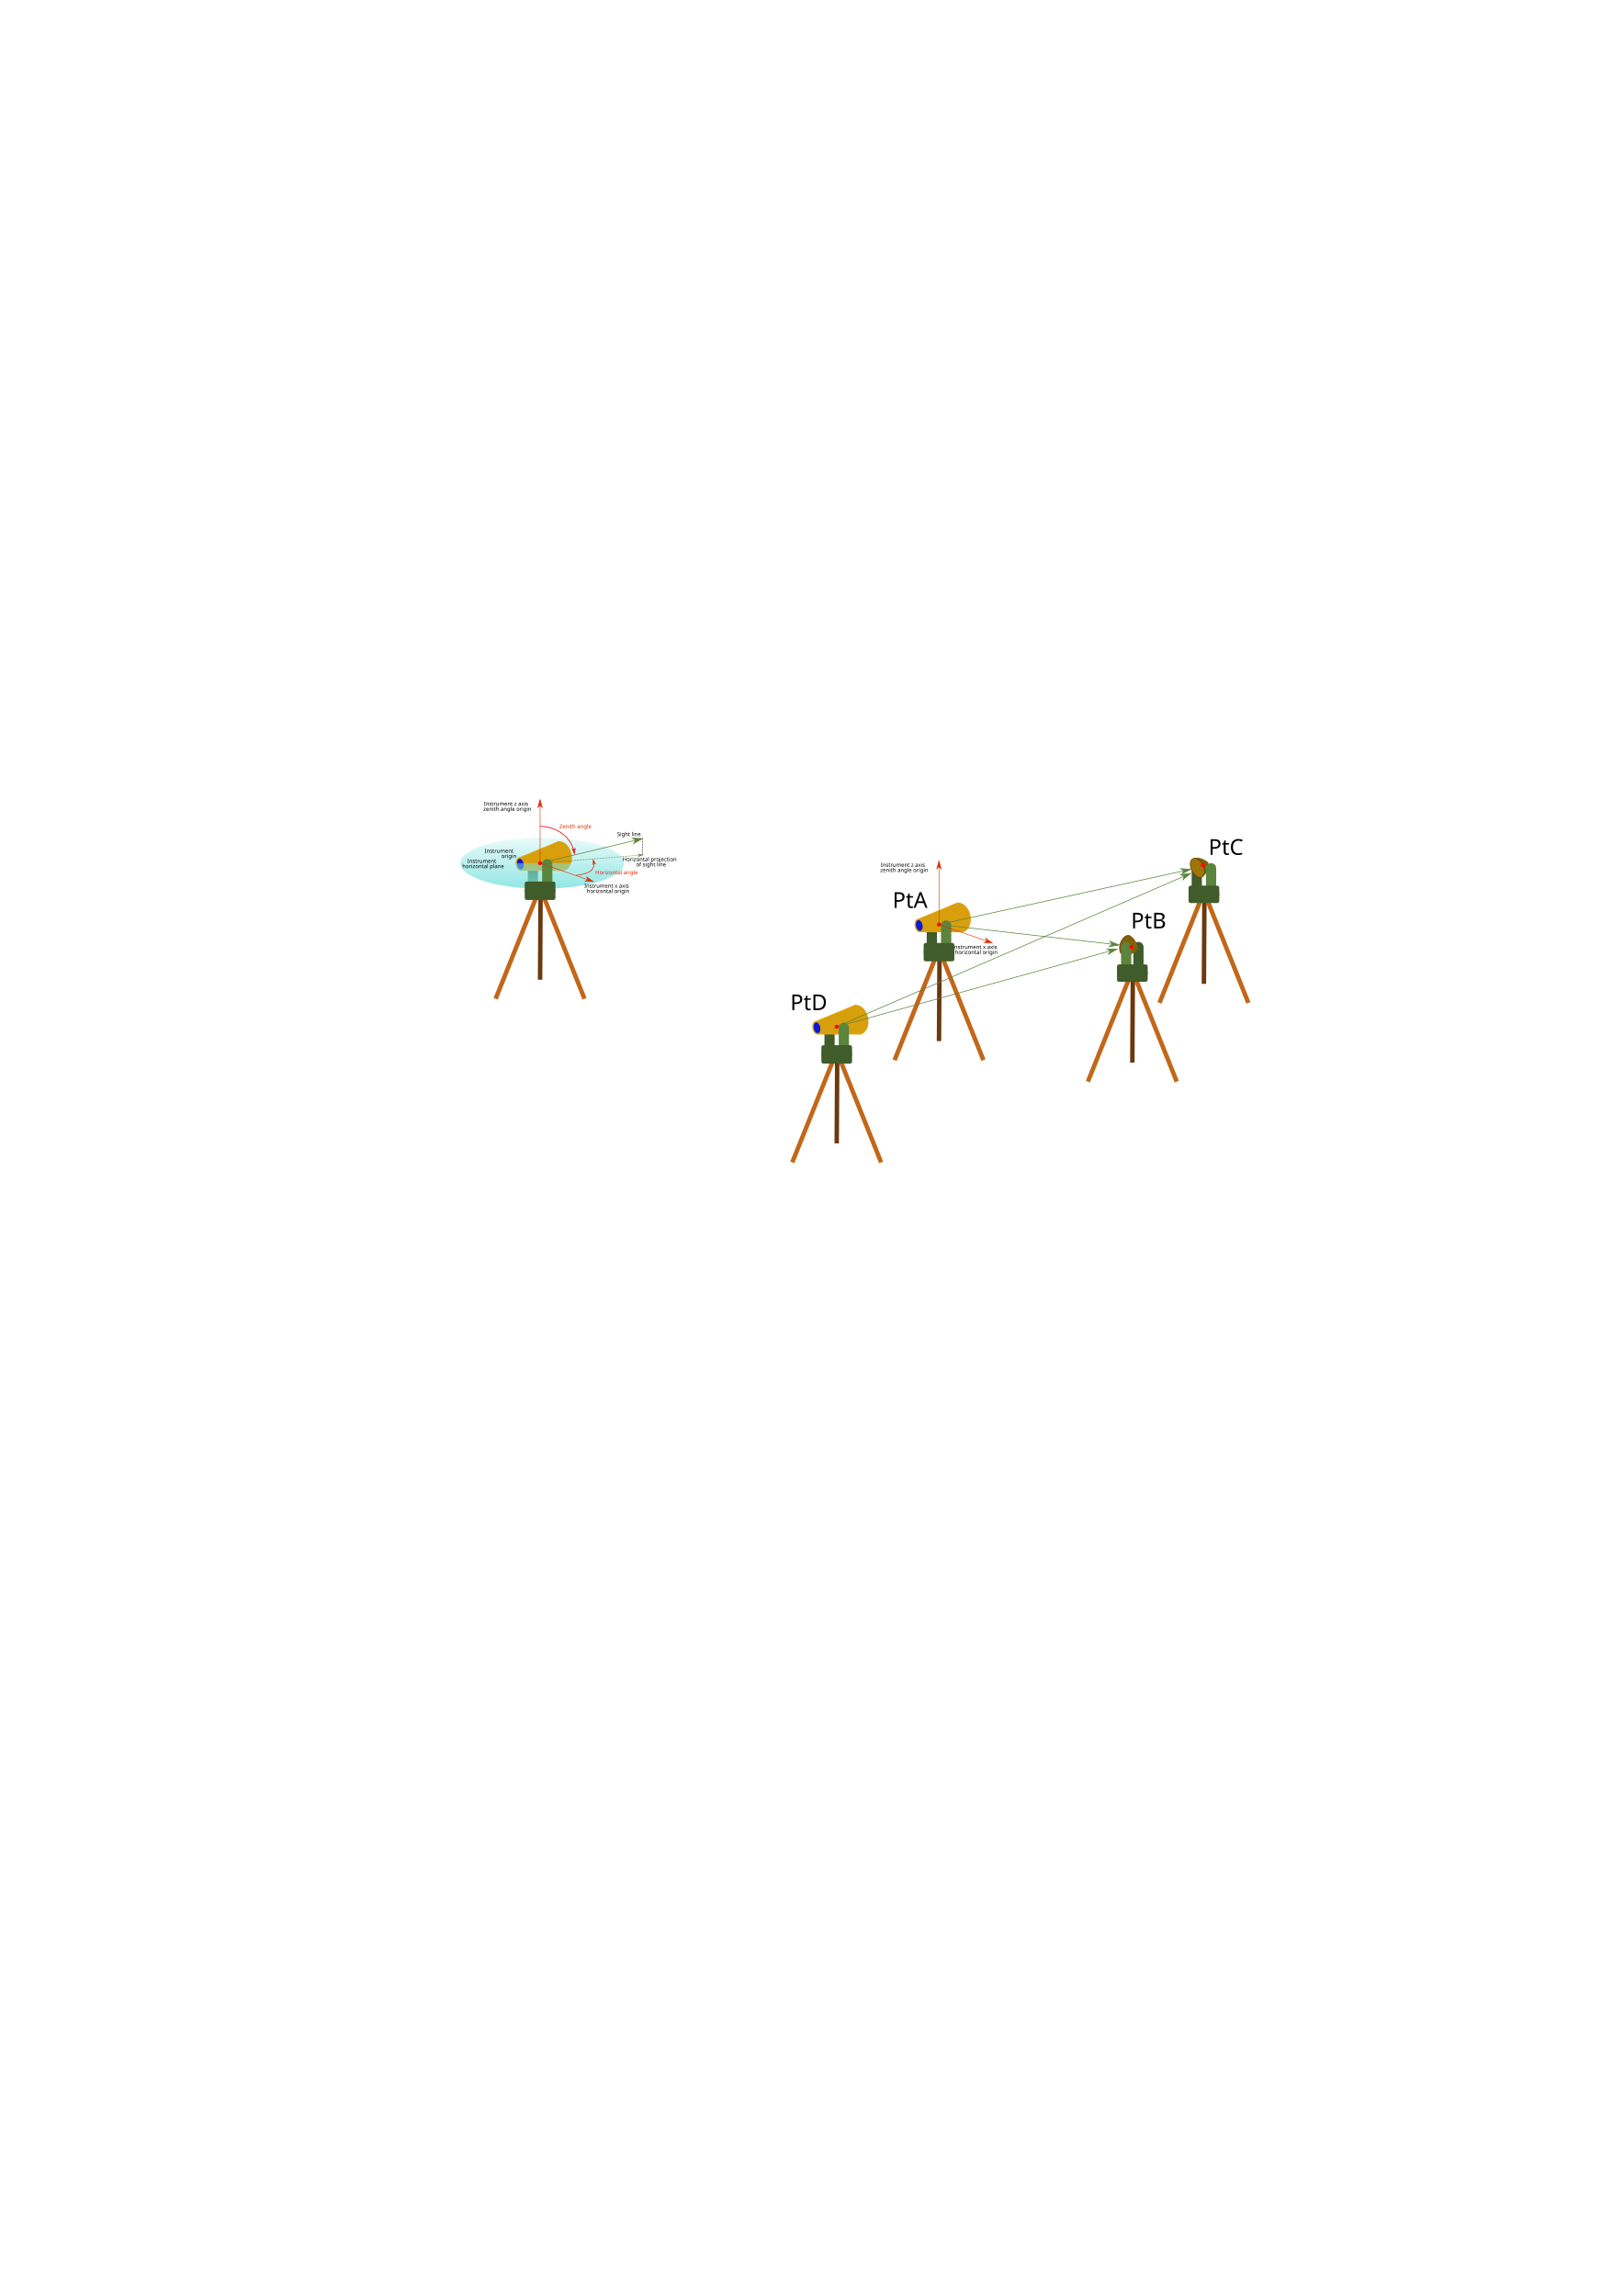
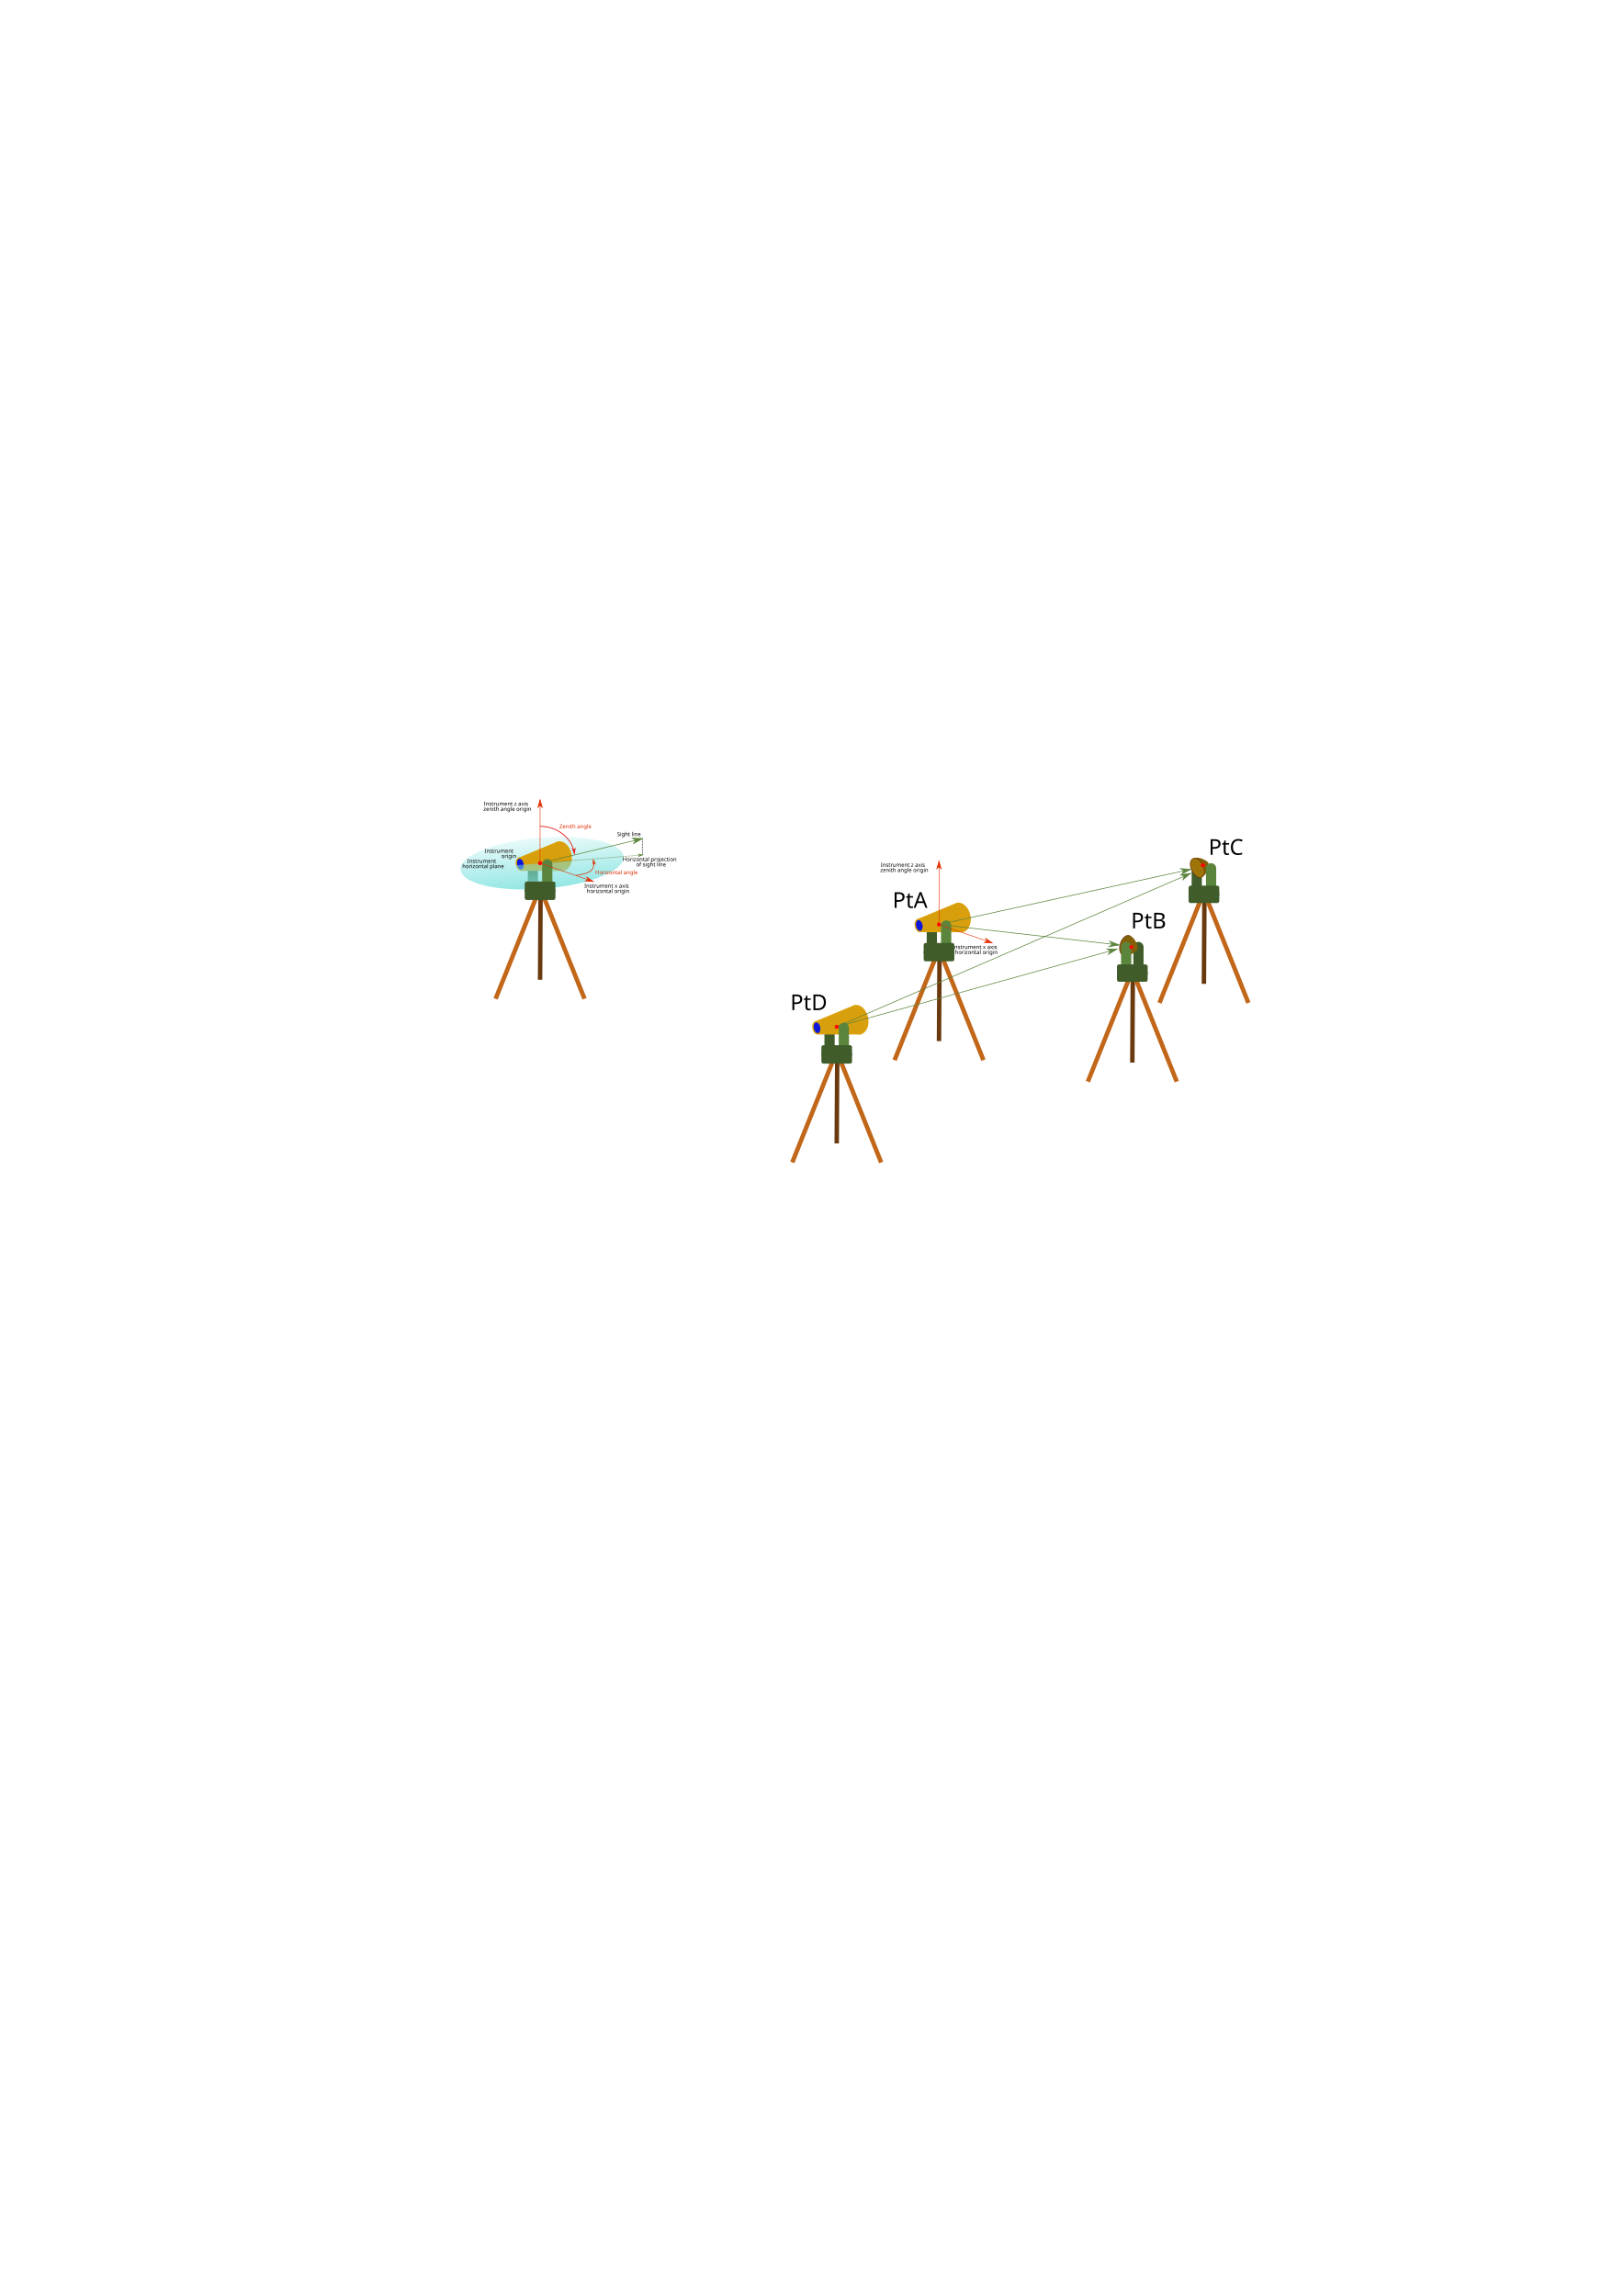
<svg xmlns="http://www.w3.org/2000/svg" xmlns:xlink="http://www.w3.org/1999/xlink" width="210mm" height="297mm" viewBox="0 0 210 297" version="1.1" id="svg5">
  <defs id="defs2">
    <marker style="overflow:visible;" id="marker51832" refX="0.0" refY="0.0" orient="auto">
      <path transform="scale(0.4) rotate(180) translate(10,0)" style="fill-rule:evenodd;fill:context-stroke;stroke:context-stroke;stroke-width:1.0pt;" d="M 0.0,0.0 L 5.0,-5.0 L -12.5,0.0 L 5.0,5.0 L 0.0,0.0 z " id="path22070" />
    </marker>
    <marker style="overflow:visible" id="Arrow1Mstart" refX="0.0" refY="0.0" orient="auto">
      <path transform="scale(0.4) translate(10,0)" style="fill-rule:evenodd;fill:context-stroke;stroke:context-stroke;stroke-width:1.0pt" d="M 0.0,0.0 L 5.0,-5.0 L -12.5,0.0 L 5.0,5.0 L 0.0,0.0 z " id="path22067" />
    </marker>
    <marker style="overflow:visible;" id="marker40979" refX="0.0" refY="0.0" orient="auto">
      <path transform="scale(0.4) rotate(180) translate(10,0)" style="fill-rule:evenodd;fill:context-stroke;stroke:context-stroke;stroke-width:1.0pt;" d="M 0.0,0.0 L 5.0,-5.0 L -12.5,0.0 L 5.0,5.0 L 0.0,0.0 z " id="path40977" />
    </marker>
    <marker style="overflow:visible" id="Arrow1Sstart" refX="0.0" refY="0.0" orient="auto">
      <path transform="scale(0.2) translate(6,0)" style="fill-rule:evenodd;fill:context-stroke;stroke:context-stroke;stroke-width:1.0pt" d="M 0.0,0.0 L 5.0,-5.0 L -12.5,0.0 L 5.0,5.0 L 0.0,0.0 z " id="path5551" />
    </marker>
    <marker style="overflow:visible;" id="Arrow1Mend" refX="0.0" refY="0.0" orient="auto">
      <path transform="scale(0.4) rotate(180) translate(10,0)" style="fill-rule:evenodd;fill:context-stroke;stroke:context-stroke;stroke-width:1.0pt;" d="M 0.0,0.0 L 5.0,-5.0 L -12.5,0.0 L 5.0,5.0 L 0.0,0.0 z " id="path5548" />
    </marker>
    <marker style="overflow:visible" id="Arrow1Lstart" refX="0.0" refY="0.0" orient="auto">
      <path transform="scale(0.8) translate(12.5,0)" style="fill-rule:evenodd;fill:context-stroke;stroke:context-stroke;stroke-width:1.0pt" d="M 0.0,0.0 L 5.0,-5.0 L -12.5,0.0 L 5.0,5.0 L 0.0,0.0 z " id="path5539" />
    </marker>
    <marker style="overflow:visible;" id="Arrow1Lend" refX="0.0" refY="0.0" orient="auto">
      <path transform="scale(0.8) rotate(180) translate(12.5,0)" style="fill-rule:evenodd;fill:context-stroke;stroke:context-stroke;stroke-width:1.0pt;" d="M 0.0,0.0 L 5.0,-5.0 L -12.5,0.0 L 5.0,5.0 L 0.0,0.0 z " id="path5542" />
    </marker>
    <linearGradient id="linearGradient2057">
      <stop style="stop-color:#7ce2df;stop-opacity:1;" offset="0" id="stop2053" />
      <stop style="stop-color:#7ce2df;stop-opacity:0;" offset="1" id="stop2055" />
    </linearGradient>
    <marker style="overflow:visible" id="Arrow1Lend-5" refX="0" refY="0" orient="auto">
      <path transform="matrix(-0.8,0,0,-0.8,-10,0)" style="fill:context-stroke;fill-rule:evenodd;stroke:context-stroke;stroke-width:1pt" d="M 0,0 5,-5 -12.5,0 5,5 Z" id="path5542-6" />
    </marker>
    <marker style="overflow:visible" id="Arrow1Lend-1" refX="0" refY="0" orient="auto">
      <path transform="matrix(-0.8,0,0,-0.8,-10,0)" style="fill:context-stroke;fill-rule:evenodd;stroke:context-stroke;stroke-width:1pt" d="M 0,0 5,-5 -12.5,0 5,5 Z" id="path5542-2" />
    </marker>
    <marker style="overflow:visible" id="marker41940" refX="0" refY="0" orient="auto">
      <path transform="matrix(-0.8,0,0,-0.8,-10,0)" style="fill:context-stroke;fill-rule:evenodd;stroke:context-stroke;stroke-width:1pt" d="M 0,0 5,-5 -12.5,0 5,5 Z" id="path41938" />
    </marker>
    <marker style="overflow:visible" id="Arrow1Lend-19" refX="0" refY="0" orient="auto">
      <path transform="matrix(-0.8,0,0,-0.8,-10,0)" style="fill:context-stroke;fill-rule:evenodd;stroke:context-stroke;stroke-width:1pt" d="M 0,0 5,-5 -12.5,0 5,5 Z" id="path5542-4" />
    </marker>
-     <linearGradient xlink:href="#linearGradient2057" id="linearGradient48729" gradientUnits="userSpaceOnUse" gradientTransform="matrix(1.538461,0,0,1.249995,-15.36615,-32.21247)" x1="55.562" y1="119.062" x2="55.562" y2="111.125" />
-     <linearGradient xlink:href="#linearGradient2057" id="linearGradient49031" gradientUnits="userSpaceOnUse" gradientTransform="matrix(1.538461,0,0,1.249995,-15.36614,-32.21248)" x1="55.562" y1="119.062" x2="55.562" y2="111.125" />
+     <linearGradient xlink:href="#linearGradient2057" id="linearGradient48729" gradientUnits="userSpaceOnUse" gradientTransform="matrix(1.53353,-0.1230768,0.09999954,1.245989,-26.60149,-24.91291)" x1="55.562" y1="119.062" x2="55.562" y2="111.125" />
+     <linearGradient xlink:href="#linearGradient2057" id="linearGradient49031" gradientUnits="userSpaceOnUse" gradientTransform="matrix(1.53353,-0.1230768,0.09999954,1.245989,-26.60149,-24.91292)" x1="55.562" y1="119.062" x2="55.562" y2="111.125" />
    <marker style="overflow:visible" id="marker51832-0" refX="0" refY="0" orient="auto">
      <path transform="matrix(-0.4,0,0,-0.4,-4,0)" style="fill:context-stroke;fill-rule:evenodd;stroke:context-stroke;stroke-width:1pt" d="M 0,0 5,-5 -12.5,0 5,5 Z" id="path22070-6" />
    </marker>
    <marker style="overflow:visible" id="Arrow1Lend-18" refX="0" refY="0" orient="auto">
      <path transform="matrix(-0.8,0,0,-0.8,-10,0)" style="fill:context-stroke;fill-rule:evenodd;stroke:context-stroke;stroke-width:1pt" d="M 0,0 5,-5 -12.5,0 5,5 Z" id="path5542-7" />
    </marker>
    <marker style="overflow:visible" id="marker40979-9" refX="0" refY="0" orient="auto">
      <path transform="matrix(-0.4,0,0,-0.4,-4,0)" style="fill:context-stroke;fill-rule:evenodd;stroke:context-stroke;stroke-width:1pt" d="M 0,0 5,-5 -12.5,0 5,5 Z" id="path40977-2" />
    </marker>
    <marker style="overflow:visible" id="Arrow1Mstart-0" refX="0" refY="0" orient="auto">
      <path transform="matrix(0.4,0,0,0.4,4,0)" style="fill:context-stroke;fill-rule:evenodd;stroke:context-stroke;stroke-width:1pt" d="M 0,0 5,-5 -12.5,0 5,5 Z" id="path22067-2" />
    </marker>
    <marker style="overflow:visible" id="marker70085" refX="0" refY="0" orient="auto">
      <path transform="matrix(-0.8,0,0,-0.8,-10,0)" style="fill:context-stroke;fill-rule:evenodd;stroke:context-stroke;stroke-width:1pt" d="M 0,0 5,-5 -12.5,0 5,5 Z" id="path70083" />
    </marker>
    <marker style="overflow:visible" id="marker70089" refX="0" refY="0" orient="auto">
      <path transform="matrix(-0.8,0,0,-0.8,-10,0)" style="fill:context-stroke;fill-rule:evenodd;stroke:context-stroke;stroke-width:1pt" d="M 0,0 5,-5 -12.5,0 5,5 Z" id="path70087" />
    </marker>
    <marker style="overflow:visible" id="marker51832-3" refX="0" refY="0" orient="auto">
      <path transform="matrix(-0.4,0,0,-0.4,-4,0)" style="fill:context-stroke;fill-rule:evenodd;stroke:context-stroke;stroke-width:1pt" d="M 0,0 5,-5 -12.5,0 5,5 Z" id="path22070-7" />
    </marker>
    <marker style="overflow:visible" id="Arrow1Lend-18-0" refX="0" refY="0" orient="auto">
      <path transform="matrix(-0.8,0,0,-0.8,-10,0)" style="fill:context-stroke;fill-rule:evenodd;stroke:context-stroke;stroke-width:1pt" d="M 0,0 5,-5 -12.5,0 5,5 Z" id="path5542-7-7" />
    </marker>
    <marker style="overflow:visible" id="Arrow1Lend-18-09" refX="0" refY="0" orient="auto">
      <path transform="matrix(-0.8,0,0,-0.8,-10,0)" style="fill:context-stroke;fill-rule:evenodd;stroke:context-stroke;stroke-width:1pt" d="M 0,0 5,-5 -12.5,0 5,5 Z" id="path5542-7-1" />
    </marker>
    <marker style="overflow:visible" id="marker91479" refX="0" refY="0" orient="auto">
      <path transform="matrix(-0.8,0,0,-0.8,-10,0)" style="fill:context-stroke;fill-rule:evenodd;stroke:context-stroke;stroke-width:1pt" d="M 0,0 5,-5 -12.5,0 5,5 Z" id="path91477" />
    </marker>
    <marker style="overflow:visible" id="marker91483" refX="0" refY="0" orient="auto">
      <path transform="matrix(-0.8,0,0,-0.8,-10,0)" style="fill:context-stroke;fill-rule:evenodd;stroke:context-stroke;stroke-width:1pt" d="M 0,0 5,-5 -12.5,0 5,5 Z" id="path91481" />
    </marker>
    <marker style="overflow:visible" id="Arrow1Lend-18-0-7" refX="0" refY="0" orient="auto">
      <path transform="matrix(-0.8,0,0,-0.8,-10,0)" style="fill:context-stroke;fill-rule:evenodd;stroke:context-stroke;stroke-width:1pt" d="M 0,0 5,-5 -12.5,0 5,5 Z" id="path5542-7-7-7" />
    </marker>
  </defs>
  <g id="layer1">
    <path style="fill:none;stroke:#6a390e;stroke-width:0.575px;stroke-linecap:butt;stroke-linejoin:miter;stroke-opacity:1" d="m 155.707,127.265 0.071,-11.878" id="path861-6-2-7" />
    <path style="fill:none;stroke:#6a390e;stroke-width:0.575px;stroke-linecap:butt;stroke-linejoin:miter;stroke-opacity:1" d="m 69.85,126.735 0.071,-11.878" id="path861-6" />
    <path style="fill:none;stroke:#6a390e;stroke-width:0.575px;stroke-linecap:butt;stroke-linejoin:miter;stroke-opacity:1" d="m 121.444,134.673 0.071,-11.878" id="path861-6-2" />
    <path style="fill:none;stroke:#000000;stroke-width:0.088;stroke-linecap:butt;stroke-linejoin:miter;stroke-miterlimit:4;stroke-dasharray:0.088, 0.088;stroke-dashoffset:0;stroke-opacity:1" d="m 83.079,108.479 v 2.117" id="path5537-2-2" />
-     <path id="path965-9-7" style="fill:url(#linearGradient49031);stroke-width:0.139;stroke-linecap:round" d="M 70.115,108.347 A 10.583,3.307 0 0 0 59.531,111.654 H 80.698 A 10.583,3.307 0 0 0 70.115,108.347 Z" />
+     <path id="path965-9-7" style="fill:url(#linearGradient49031);stroke-width:0.139;stroke-linecap:round" d="m 69.85,108.357 a 3.307,10.583 85.411 0 0 -10.285,4.143 L 80.664,110.808 A 3.307,10.583 85.411 0 0 69.85,108.357 Z" />
    <path style="fill:none;stroke:#c26719;stroke-width:0.575px;stroke-linecap:butt;stroke-linejoin:miter;stroke-opacity:1" d="M 64.102,129.198 69.85,114.829 l 5.748,14.369" id="path861" />
    <path id="rect9617-5-3" style="fill:#3f5c2a;stroke-width:0.176;stroke-linecap:round" d="m 68.13,116.417 h 3.44 c 0.147,0 0.265,-0.118 0.265,-0.265 l -1.1e-5,-1.058 h -3.969 l 1e-5,1.058 c 10e-7,0.147 0.118,0.265 0.265,0.265 z" />
    <rect style="fill:#3f5c2a;fill-opacity:1;stroke:none;stroke-width:0.088;stroke-linecap:round;stroke-miterlimit:4;stroke-dasharray:none;stroke-opacity:1" id="rect6155-7" width="1.323" height="3.969" x="68.262" y="110.993" ry="0.661" />
    <path style="fill:#d89f0c;fill-opacity:1;stroke:#dca10c;stroke-width:0.176;stroke-linecap:butt;stroke-linejoin:miter;stroke-miterlimit:4;stroke-dasharray:none;stroke-opacity:1" d="m 67.166,111.001 4.985,-2.068 1.139,1.662 -0.418,1.971 -5.396,-0.009 z" id="path6946" />
    <ellipse style="fill:#0c17da;fill-opacity:1;stroke:#daa00c;stroke-width:0.176;stroke-linecap:round;stroke-miterlimit:4;stroke-dasharray:none;stroke-opacity:1" id="path3270" cx="44.272" cy="122.74" rx="0.512" ry="0.794" transform="rotate(-11.21744)" />
    <path style="fill:#da9f0c;fill-opacity:1;stroke:#daa00c;stroke-width:0.176;stroke-linecap:round;stroke-miterlimit:4;stroke-dasharray:none;stroke-opacity:1" id="path3272" d="m 49.589,120.888 a 1.323,1.852 0 0 1 1.157,0.93 1.323,1.852 0 0 1 -0.01,1.868 1.323,1.852 0 0 1 -1.167,0.905" transform="rotate(-11.21744)" />
    <path style="fill:none;stroke:#5b843c;stroke-width:0.088;stroke-linecap:butt;stroke-linejoin:miter;stroke-miterlimit:4;stroke-dasharray:none;stroke-opacity:1;marker-end:url(#Arrow1Lend)" d="m 69.85,111.654 13.229,-3.175" id="path5537" />
-     <path id="path965-9" style="fill:url(#linearGradient48729);stroke-width:0.139;stroke-linecap:round" d="m 59.531,111.654 a 10.583,3.307 0 0 0 10.583,3.307 10.583,3.307 0 0 0 10.583,-3.307 z" />
+     <path id="path965-9" style="fill:url(#linearGradient48729);stroke-width:0.139;stroke-linecap:round" d="m 59.565,112.501 a 3.307,10.583 85.411 0 0 10.814,2.45 3.307,10.583 85.411 0 0 10.285,-4.143 z" />
    <text xml:space="preserve" style="font-style:normal;font-weight:normal;font-size:0.706px;line-height:0.95;font-family:sans-serif;text-align:center;letter-spacing:0px;word-spacing:0px;text-anchor:middle;fill:#000000;fill-opacity:1;stroke:none;stroke-width:0.265" x="62.944" y="111.625" id="text15875-3">
      <tspan style="font-size:0.706px;text-align:center;text-anchor:middle;stroke-width:0.265" x="62.944" y="111.625" id="tspan19243-75">Instrument</tspan>
      <tspan style="font-size:0.706px;text-align:center;text-anchor:middle;stroke-width:0.265" x="62.944" y="112.295" id="tspan2481">horizontal plane</tspan>
    </text>
    <text xml:space="preserve" style="font-style:normal;font-weight:normal;font-size:0.706px;line-height:0.95;font-family:sans-serif;text-align:end;letter-spacing:0px;word-spacing:0px;text-anchor:end;fill:#000000;fill-opacity:1;stroke:none;stroke-width:0.265" x="69.605" y="110.316" id="text15875-3-9">
      <tspan style="font-size:0.706px;text-align:end;text-anchor:end;stroke-width:0.265" x="67.707" y="110.316" id="tspan19243-75-3">Instrument</tspan>
      <tspan style="font-size:0.706px;text-align:end;text-anchor:end;stroke-width:0.265" x="67.707" y="110.987" id="tspan2481-6">origin</tspan>
    </text>
    <text xml:space="preserve" style="font-style:normal;font-weight:normal;font-size:0.706px;line-height:1.25;font-family:sans-serif;letter-spacing:0px;word-spacing:0px;fill:#e12b00;fill-opacity:1;stroke:none;stroke-width:0.106;stroke-miterlimit:4;stroke-dasharray:none" x="76.996" y="113.095" id="text15875-8">
      <tspan style="font-size:0.706px;fill:#e12b00;fill-opacity:1;stroke:none;stroke-width:0.106;stroke-miterlimit:4;stroke-dasharray:none;stroke-opacity:1" x="76.996" y="113.095" id="tspan19243-7">Horizontal angle</tspan>
    </text>
    <text xml:space="preserve" style="font-style:normal;font-weight:normal;font-size:0.706px;line-height:1.25;font-family:sans-serif;letter-spacing:0px;word-spacing:0px;fill:#e12b00;fill-opacity:1;stroke:none;stroke-width:0.106;stroke-miterlimit:4;stroke-dasharray:none" x="72.342" y="107.141" id="text15875-8-3">
      <tspan style="fill:#e12b00;fill-opacity:1;stroke:none;stroke-width:0.106;stroke-miterlimit:4;stroke-dasharray:none;stroke-opacity:1;font-size:0.706px" x="72.342" y="107.141" id="tspan19243-7-6">Zenith angle</tspan>
    </text>
    <text xml:space="preserve" style="font-style:normal;font-weight:normal;font-size:0.706px;line-height:1.25;font-family:sans-serif;letter-spacing:0px;word-spacing:0px;fill:#000000;fill-opacity:1;stroke:none;stroke-width:0.265" x="79.804" y="108.145" id="text15875-9">
      <tspan style="font-size:0.706px;stroke-width:0.265" x="79.804" y="108.145" id="tspan19243-2">Sight line</tspan>
    </text>
    <text xml:space="preserve" style="font-style:normal;font-weight:normal;font-size:0.706px;line-height:0.95;font-family:sans-serif;text-align:center;letter-spacing:0px;word-spacing:0px;text-anchor:middle;fill:#000000;fill-opacity:1;stroke:none;stroke-width:0.265" x="84.662" y="111.396" id="text15875-9-3">
      <tspan style="font-size:0.706px;text-align:center;text-anchor:middle;stroke-width:0.265" x="84.662" y="111.396" id="tspan19243-2-5">Horizontal projection</tspan>
      <tspan style="font-size:0.706px;text-align:center;text-anchor:middle;stroke-width:0.265" x="84.662" y="112.067" id="tspan23238">of sight line</tspan>
    </text>
    <text xml:space="preserve" style="font-style:normal;font-weight:normal;font-size:0.706px;line-height:0.95;font-family:sans-serif;text-align:center;letter-spacing:0px;word-spacing:0px;text-anchor:middle;fill:#000000;fill-opacity:1;stroke:none;stroke-width:0.265" x="66.085" y="104.216" id="text15875-7">
      <tspan style="font-size:0.706px;text-align:center;text-anchor:middle;stroke-width:0.265" x="66.085" y="104.216" id="tspan19243-9">Instrument z axis</tspan>
      <tspan style="font-size:0.706px;text-align:center;text-anchor:middle;stroke-width:0.265" x="66.085" y="104.886" id="tspan71804">zenith angle origin</tspan>
    </text>
    <path style="fill:none;fill-opacity:1;stroke:#e31c1c;stroke-width:0.106;stroke-linecap:round;stroke-miterlimit:4;stroke-dasharray:none;stroke-dashoffset:0;stroke-opacity:0.994;marker-end:url(#marker40979)" id="path39537" d="m 69.885,106.892 a 4.498,4.101 0 0 1 4.412,3.484" />
    <path id="path965-2" style="fill:none;stroke:#e12b00;stroke-width:0.088;stroke-linecap:round;marker-start:url(#Arrow1Mstart)" d="m 76.751,111.28 c 0.243,1.168 -0.286,1.697 -2.21,1.951" />
    <rect style="fill:#5b843c;fill-opacity:1;stroke:none;stroke-width:0.088;stroke-linecap:round;stroke-miterlimit:4;stroke-dasharray:none;stroke-opacity:1" id="rect6155" width="1.323" height="3.969" x="70.115" y="111.125" ry="0.661" />
    <path id="rect9617-5" style="fill:#3f5c2a;stroke-width:0.176;stroke-linecap:round" d="m 68.13,114.035 h 3.44 c 0.147,0 0.265,0.118 0.265,0.265 l -1.1e-5,1.058 h -3.969 l 1e-5,-1.058 c 10e-7,-0.147 0.118,-0.265 0.265,-0.265 z" />
    <path style="fill:none;stroke:#e12b00;stroke-width:0.071;stroke-linecap:butt;stroke-linejoin:miter;stroke-miterlimit:4;stroke-dasharray:none;stroke-opacity:1;marker-end:url(#Arrow1Lend)" d="m 69.85,111.654 6.879,2.381" id="path11673" />
    <path style="fill:none;stroke:#e12b00;stroke-width:0.071;stroke-linecap:butt;stroke-linejoin:miter;stroke-miterlimit:4;stroke-dasharray:none;stroke-opacity:1;marker-end:url(#Arrow1Lend)" d="m 69.85,111.654 0,-8.202" id="path10839" />
    <text xml:space="preserve" style="font-style:normal;font-weight:normal;font-size:0.706px;line-height:0.95;font-family:sans-serif;text-align:center;letter-spacing:0px;word-spacing:0px;text-anchor:middle;fill:#000000;fill-opacity:1;stroke:none;stroke-width:0.265" x="79.093" y="114.836" id="text15875">
      <tspan id="tspan15873" style="font-size:0.706px;text-align:center;text-anchor:middle;stroke-width:0.265" x="79.093" y="114.836">Instrument x axis</tspan>
      <tspan style="font-size:0.706px;text-align:center;text-anchor:middle;stroke-width:0.265" x="79.093" y="115.506" id="tspan19243">horizontal origin</tspan>
    </text>
    <text xml:space="preserve" style="font-style:normal;font-weight:normal;font-size:0.706px;line-height:0.95;font-family:sans-serif;text-align:center;letter-spacing:0px;word-spacing:0px;text-anchor:middle;fill:#000000;fill-opacity:1;stroke:none;stroke-width:0.265" x="117.414" y="112.124" id="text15875-7-3">
      <tspan style="font-size:0.706px;text-align:center;text-anchor:middle;stroke-width:0.265" x="117.414" y="112.124" id="tspan19243-9-1">Instrument z axis</tspan>
      <tspan style="font-size:0.706px;text-align:center;text-anchor:middle;stroke-width:0.265" x="117.414" y="112.794" id="tspan71804-4">zenith angle origin</tspan>
    </text>
    <text xml:space="preserve" style="font-style:normal;font-weight:normal;font-size:0.706px;line-height:0.95;font-family:sans-serif;text-align:center;letter-spacing:0px;word-spacing:0px;text-anchor:middle;fill:#000000;fill-opacity:1;stroke:none;stroke-width:0.265" x="126.718" y="122.743" id="text15875-92">
      <tspan id="tspan15873-0" style="font-size:0.706px;text-align:center;text-anchor:middle;stroke-width:0.265" x="126.718" y="122.743">Instrument x axis</tspan>
      <tspan style="font-size:0.706px;text-align:center;text-anchor:middle;stroke-width:0.265" x="126.718" y="123.414" id="tspan19243-6">horizontal origin</tspan>
    </text>
    <path style="fill:none;stroke:#5b843c;stroke-width:0.088;stroke-linecap:butt;stroke-linejoin:miter;stroke-miterlimit:4;stroke-dasharray:0.088, 0.088;stroke-dashoffset:0;stroke-opacity:1;marker-end:url(#marker51832)" d="m 69.85,111.654 13.229,-1.058" id="path5537-2" />
    <ellipse style="fill:#ff0707;fill-opacity:1;stroke:none;stroke-width:0.212;stroke-linecap:round" id="path50241" cx="69.85" cy="111.654" rx="0.265" ry="0.265" />
    <path style="fill:none;stroke:#c26719;stroke-width:0.575px;stroke-linecap:butt;stroke-linejoin:miter;stroke-opacity:1" d="m 115.696,137.136 5.748,-14.369 5.748,14.369" id="path861-9" />
    <path id="rect9617-5-3-2" style="fill:#3f5c2a;stroke-width:0.176;stroke-linecap:round" d="m 119.724,124.354 h 3.44 c 0.147,0 0.265,-0.118 0.265,-0.265 l -1e-5,-1.058 h -3.969 l 1e-5,1.058 c 0,0.147 0.118,0.265 0.265,0.265 z" />
    <rect style="fill:#3f5c2a;fill-opacity:1;stroke:none;stroke-width:0.088;stroke-linecap:round;stroke-miterlimit:4;stroke-dasharray:none;stroke-opacity:1" id="rect6155-7-8" width="1.323" height="3.969" x="119.856" y="118.93" ry="0.661" />
    <path style="fill:#d89f0c;fill-opacity:1;stroke:#dca10c;stroke-width:0.176;stroke-linecap:butt;stroke-linejoin:miter;stroke-miterlimit:4;stroke-dasharray:none;stroke-opacity:1" d="m 118.76,118.939 4.985,-2.068 1.139,1.662 -0.418,1.971 -5.396,-0.009 z" id="path6946-9" />
    <ellipse style="fill:#0c17da;fill-opacity:1;stroke:#daa00c;stroke-width:0.176;stroke-linecap:round;stroke-miterlimit:4;stroke-dasharray:none;stroke-opacity:1" id="path3270-7" cx="93.336" cy="140.563" rx="0.512" ry="0.794" transform="rotate(-11.21744)" />
    <path style="fill:#da9f0c;fill-opacity:1;stroke:#daa00c;stroke-width:0.176;stroke-linecap:round;stroke-miterlimit:4;stroke-dasharray:none;stroke-opacity:1" id="path3272-3" transform="rotate(-11.21744)" d="m 98.653,138.711 a 1.323,1.852 0 0 1 1.157,0.93 1.323,1.852 0 0 1 -0.01,1.868 1.323,1.852 0 0 1 -1.167,0.905" />
    <rect style="fill:#5b843c;fill-opacity:1;stroke:none;stroke-width:0.088;stroke-linecap:round;stroke-miterlimit:4;stroke-dasharray:none;stroke-opacity:1" id="rect6155-0" width="1.323" height="3.969" x="121.708" y="119.062" ry="0.661" />
    <path id="rect9617-5-6" style="fill:#3f5c2a;stroke-width:0.176;stroke-linecap:round" d="m 119.724,121.973 h 3.44 c 0.147,0 0.265,0.118 0.265,0.265 l -1e-5,1.058 h -3.969 l 1e-5,-1.058 c 0,-0.147 0.118,-0.265 0.265,-0.265 z" />
    <path style="fill:none;stroke:#c26719;stroke-width:0.575px;stroke-linecap:butt;stroke-linejoin:miter;stroke-opacity:1" d="m 149.96,129.728 5.748,-14.369 5.748,14.369" id="path861-9-4" />
    <rect style="fill:#3f5c2a;fill-opacity:1;stroke:none;stroke-width:0.088;stroke-linecap:round;stroke-miterlimit:4;stroke-dasharray:none;stroke-opacity:1" id="rect6155-7-8-6" width="1.323" height="3.969" x="154.12" y="111.522" ry="0.661" />
    <g id="g73529" transform="rotate(-25.87299,151.9404,114.5726)">
      <path style="fill:#836007;fill-opacity:1;stroke:none;stroke-width:0.265px;stroke-linecap:butt;stroke-linejoin:miter;stroke-opacity:1" d="m 155.575,112.448 c 1.058,0 1.587,1.323 1.587,1.323 0,0 -0.529,1.323 -1.587,1.323 z" id="path72358" />
      <ellipse style="fill:#9e7408;fill-opacity:1;stroke:#6a390e;stroke-width:0.088;stroke-linecap:round;stroke-miterlimit:4;stroke-dasharray:none;stroke-dashoffset:0;stroke-opacity:1" id="path72323" cx="155.575" cy="113.771" rx="0.794" ry="1.323" />
    </g>
    <rect style="fill:#5b843c;fill-opacity:1;stroke:none;stroke-width:0.088;stroke-linecap:round;stroke-miterlimit:4;stroke-dasharray:none;stroke-opacity:1" id="rect6155-0-5" width="1.323" height="3.969" x="155.972" y="111.654" ry="0.661" />
    <path id="rect9617-5-6-6" style="fill:#3f5c2a;stroke-width:0.176;stroke-linecap:round" d="m 153.987,114.565 h 3.44 c 0.147,0 0.265,0.118 0.265,0.265 l -10e-6,1.058 h -3.969 l 10e-6,-1.058 c 0,-0.147 0.118,-0.265 0.265,-0.265 z" />
    <path style="fill:none;stroke:#e12b00;stroke-width:0.071;stroke-linecap:butt;stroke-linejoin:miter;stroke-miterlimit:4;stroke-dasharray:none;stroke-opacity:1;marker-end:url(#Arrow1Lend-18)" d="m 121.444,119.592 6.879,2.381" id="path11673-3" />
    <path style="fill:none;stroke:#e12b00;stroke-width:0.071;stroke-linecap:butt;stroke-linejoin:miter;stroke-miterlimit:4;stroke-dasharray:none;stroke-opacity:1;marker-end:url(#Arrow1Lend-18)" d="m 121.444,119.592 v -8.202" id="path10839-2" />
    <path style="fill:none;stroke:#5b843c;stroke-width:0.088;stroke-linecap:butt;stroke-linejoin:miter;stroke-miterlimit:4;stroke-dasharray:none;stroke-opacity:1;marker-end:url(#Arrow1Lend-18)" d="m 121.444,119.592 32.544,-7.144" id="path5537-6" />
    <path style="fill:none;stroke:#5b843c;stroke-width:0.088;stroke-linecap:butt;stroke-linejoin:miter;stroke-miterlimit:4;stroke-dasharray:none;stroke-opacity:1;marker-end:url(#Arrow1Lend-18-0)" d="m 121.444,119.592 23.283,2.646" id="path5537-6-8" />
    <path id="rect9617-5-3-2-9" style="fill:#3f5c2a;stroke-width:0.176;stroke-linecap:round" d="m 153.987,116.814 h 3.44 c 0.147,0 0.265,-0.118 0.265,-0.265 l -10e-6,-1.058 h -3.969 l 10e-6,1.058 c 0,0.147 0.118,0.265 0.265,0.265 z" />
    <path style="fill:none;stroke:#6a390e;stroke-width:0.575px;stroke-linecap:butt;stroke-linejoin:miter;stroke-opacity:1" d="m 146.447,137.451 0.071,-11.878" id="path861-6-2-7-7" />
    <path style="fill:none;stroke:#c26719;stroke-width:0.575px;stroke-linecap:butt;stroke-linejoin:miter;stroke-opacity:1" d="m 140.699,139.914 5.748,-14.369 5.748,14.369" id="path861-9-4-4" />
    <rect style="fill:#3f5c2a;fill-opacity:1;stroke:none;stroke-width:0.088;stroke-linecap:round;stroke-miterlimit:4;stroke-dasharray:none;stroke-opacity:1" id="rect6155-7-8-6-5-3" width="1.323" height="3.969" x="146.579" y="121.841" ry="0.661" />
    <ellipse style="fill:#836007;fill-opacity:1;stroke:#6a390e;stroke-width:0.088;stroke-linecap:round;stroke-miterlimit:4;stroke-dasharray:none;stroke-dashoffset:0;stroke-opacity:1" id="path72323-4" cx="175.855" cy="72.413" rx="0.794" ry="1.323" transform="rotate(17.6348)" />
    <path style="fill:#836007;fill-opacity:1;stroke:none;stroke-width:0.265px;stroke-linecap:butt;stroke-linejoin:miter;stroke-opacity:1" d="m 146.055,121.025 c 1.009,0.321 1.112,1.742 1.112,1.742 0,0 -0.905,1.1 -1.914,0.78 z" id="path72358-5" />
    <rect style="fill:#5b843c;fill-opacity:1;stroke:none;stroke-width:0.088;stroke-linecap:round;stroke-miterlimit:4;stroke-dasharray:none;stroke-opacity:1" id="rect6155-0-5-7" width="1.323" height="3.969" x="144.992" y="121.841" ry="0.661" />
    <path id="rect9617-5-6-6-4" style="fill:#3f5c2a;stroke-width:0.176;stroke-linecap:round" d="m 144.727,124.751 h 3.44 c 0.147,0 0.265,0.118 0.265,0.265 l -1e-5,1.058 h -3.969 l 1e-5,-1.058 c 0,-0.147 0.118,-0.265 0.265,-0.265 z" />
    <path id="rect9617-5-3-2-9-4" style="fill:#3f5c2a;stroke-width:0.176;stroke-linecap:round" d="m 144.727,127 h 3.44 c 0.147,0 0.265,-0.118 0.265,-0.265 l -1e-5,-1.058 h -3.969 l 1e-5,1.058 c 0,0.147 0.118,0.265 0.265,0.265 z" />
    <ellipse style="fill:#ff0707;fill-opacity:1;stroke:none;stroke-width:0.212;stroke-linecap:round" id="path50241-5" cx="121.444" cy="119.592" rx="0.265" ry="0.265" />
    <ellipse style="fill:#ff0707;fill-opacity:1;stroke:none;stroke-width:0.212;stroke-linecap:round" id="path50241-5-2" cx="146.315" cy="122.502" rx="0.265" ry="0.265" />
    <text xml:space="preserve" style="font-style:normal;font-weight:normal;font-size:2.822px;line-height:1.25;font-family:sans-serif;letter-spacing:0px;word-spacing:0px;fill:#000000;fill-opacity:1;stroke:none;stroke-width:0.265" x="115.43" y="117.435" id="text77047">
      <tspan id="tspan77045" style="stroke-width:0.265" x="115.43" y="117.435">PtA</tspan>
    </text>
    <path style="fill:none;stroke:#6a390e;stroke-width:0.575px;stroke-linecap:butt;stroke-linejoin:miter;stroke-opacity:1" d="m 108.215,147.902 0.071,-11.878" id="path861-6-2-1" />
    <path style="fill:none;stroke:#c26719;stroke-width:0.575px;stroke-linecap:butt;stroke-linejoin:miter;stroke-opacity:1" d="m 102.467,150.365 5.748,-14.369 5.748,14.369" id="path861-9-1" />
    <path id="rect9617-5-3-2-5" style="fill:#3f5c2a;stroke-width:0.176;stroke-linecap:round" d="m 106.495,137.583 h 3.44 c 0.147,0 0.265,-0.118 0.265,-0.265 l -1e-5,-1.058 h -3.969 l 1e-5,1.058 c 0,0.147 0.118,0.265 0.265,0.265 z" />
    <rect style="fill:#3f5c2a;fill-opacity:1;stroke:none;stroke-width:0.088;stroke-linecap:round;stroke-miterlimit:4;stroke-dasharray:none;stroke-opacity:1" id="rect6155-7-8-9" width="1.323" height="3.969" x="106.627" y="132.159" ry="0.661" />
    <path style="fill:#d89f0c;fill-opacity:1;stroke:#dca10c;stroke-width:0.176;stroke-linecap:butt;stroke-linejoin:miter;stroke-miterlimit:4;stroke-dasharray:none;stroke-opacity:1" d="m 105.531,132.168 4.985,-2.068 1.139,1.662 -0.418,1.971 -5.396,-0.009 z" id="path6946-9-7" />
    <ellipse style="fill:#0c17da;fill-opacity:1;stroke:#daa00c;stroke-width:0.176;stroke-linecap:round;stroke-miterlimit:4;stroke-dasharray:none;stroke-opacity:1" id="path3270-7-7" cx="77.786" cy="150.966" rx="0.512" ry="0.794" transform="rotate(-11.21744)" />
    <path style="fill:#da9f0c;fill-opacity:1;stroke:#daa00c;stroke-width:0.176;stroke-linecap:round;stroke-miterlimit:4;stroke-dasharray:none;stroke-opacity:1" id="path3272-3-6" transform="rotate(-11.21744)" d="m 83.103,149.114 a 1.323,1.852 0 0 1 1.157,0.93 1.323,1.852 0 0 1 -0.01,1.868 1.323,1.852 0 0 1 -1.167,0.905" />
    <rect style="fill:#5b843c;fill-opacity:1;stroke:none;stroke-width:0.088;stroke-linecap:round;stroke-miterlimit:4;stroke-dasharray:none;stroke-opacity:1" id="rect6155-0-7" width="1.323" height="3.969" x="108.479" y="132.292" ry="0.661" />
    <path id="rect9617-5-6-3" style="fill:#3f5c2a;stroke-width:0.176;stroke-linecap:round" d="m 106.495,135.202 h 3.44 c 0.147,0 0.265,0.118 0.265,0.265 l -1e-5,1.058 h -3.969 l 1e-5,-1.058 c 0,-0.147 0.118,-0.265 0.265,-0.265 z" />
    <path style="fill:none;stroke:#5b843c;stroke-width:0.088;stroke-linecap:butt;stroke-linejoin:miter;stroke-miterlimit:4;stroke-dasharray:none;stroke-opacity:1;marker-end:url(#Arrow1Lend-18-09)" d="M 108.215,132.821 153.988,112.977" id="path5537-6-6" />
    <path style="fill:none;stroke:#5b843c;stroke-width:0.088;stroke-linecap:butt;stroke-linejoin:miter;stroke-miterlimit:4;stroke-dasharray:none;stroke-opacity:1;marker-end:url(#Arrow1Lend-18-0-7)" d="M 108.215,132.821 144.463,122.767" id="path5537-6-8-3" />
    <ellipse style="fill:#ff0707;fill-opacity:1;stroke:none;stroke-width:0.212;stroke-linecap:round" id="path50241-5-9" cx="108.215" cy="132.821" rx="0.265" ry="0.265" />
    <text xml:space="preserve" style="font-style:normal;font-weight:normal;font-size:2.822px;line-height:1.25;font-family:sans-serif;letter-spacing:0px;word-spacing:0px;fill:#000000;fill-opacity:1;stroke:none;stroke-width:0.265" x="102.201" y="130.664" id="text77047-4">
      <tspan id="tspan77045-81" style="stroke-width:0.265" x="102.201" y="130.664">PtD</tspan>
    </text>
    <text xml:space="preserve" style="font-style:normal;font-weight:normal;font-size:2.822px;line-height:1.25;font-family:sans-serif;letter-spacing:0px;word-spacing:0px;fill:#000000;fill-opacity:1;stroke:none;stroke-width:0.265" x="146.268" y="120.091" id="text77047-6">
      <tspan id="tspan77045-8" style="stroke-width:0.265" x="146.268" y="120.091">PtB</tspan>
    </text>
    <text xml:space="preserve" style="font-style:normal;font-weight:normal;font-size:2.822px;line-height:1.25;font-family:sans-serif;letter-spacing:0px;word-spacing:0px;fill:#000000;fill-opacity:1;stroke:none;stroke-width:0.265" x="156.298" y="110.574" id="text77047-6-8">
      <tspan id="tspan77045-8-4" style="stroke-width:0.265" x="156.298" y="110.574">PtC</tspan>
    </text>
    <ellipse style="fill:#ff0707;fill-opacity:1;stroke:none;stroke-width:0.212;stroke-linecap:round" id="path50241-5-93" cx="155.575" cy="111.919" rx="0.265" ry="0.265" />
  </g>
</svg>
